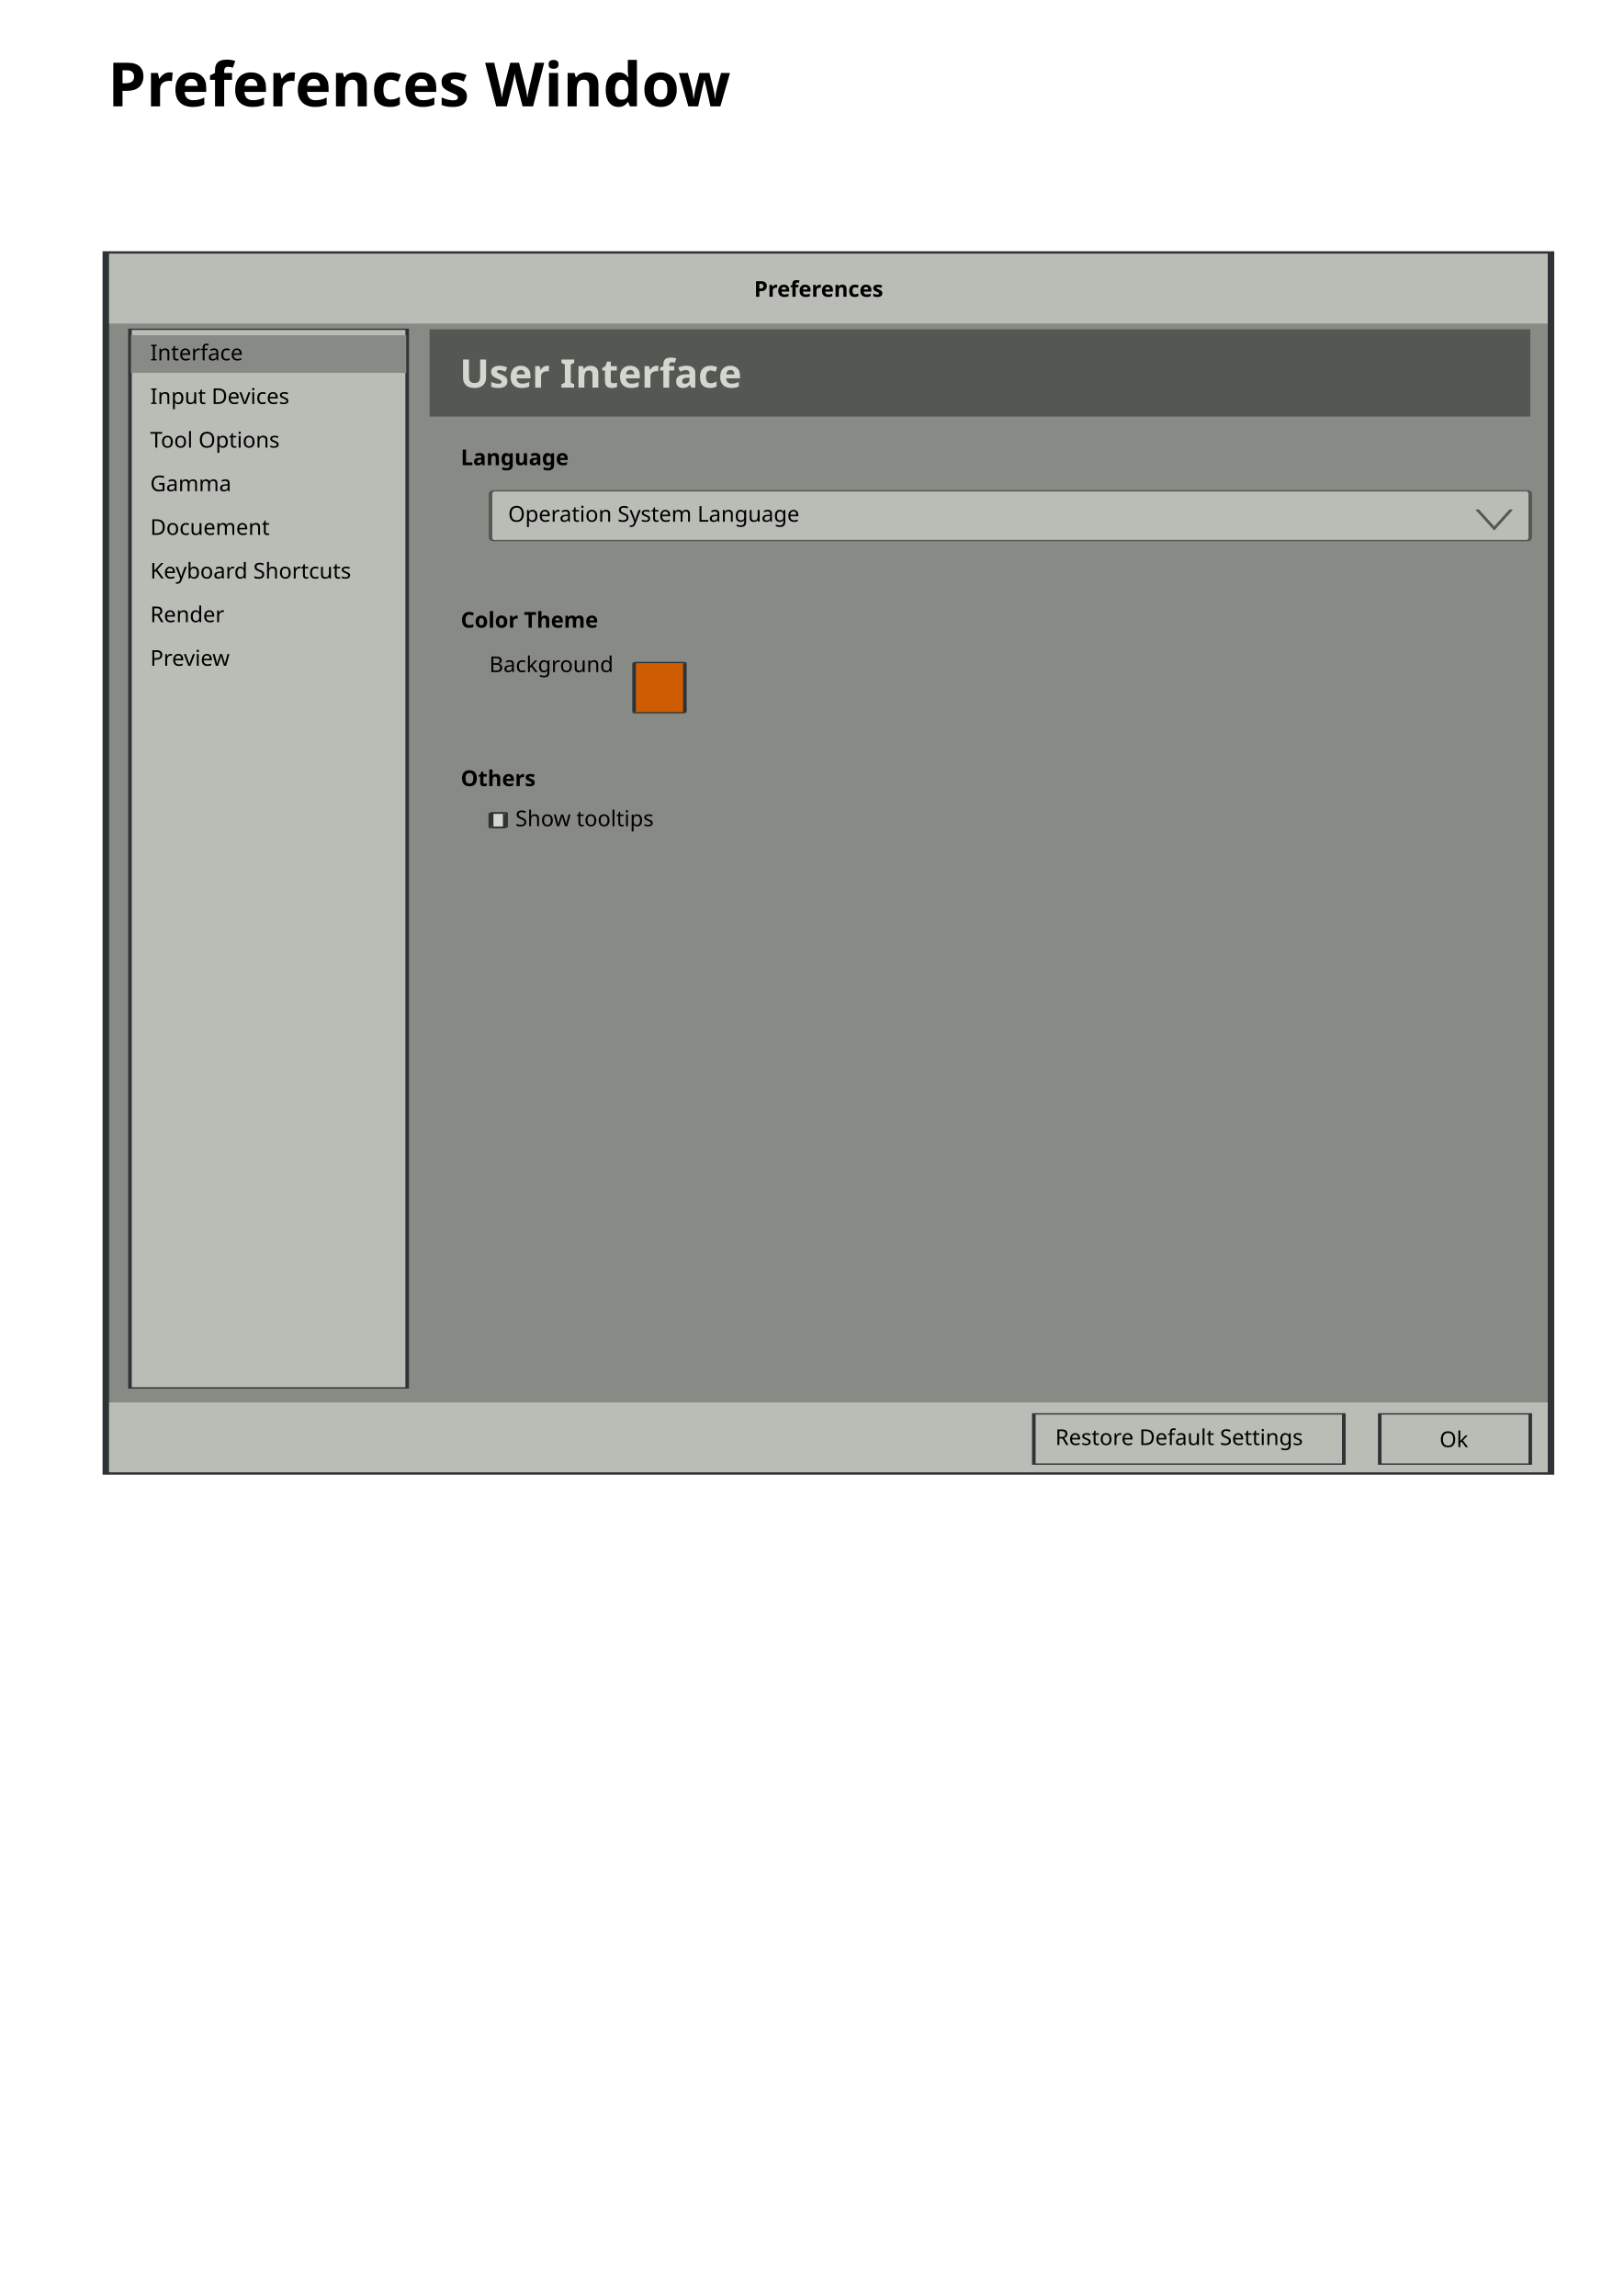
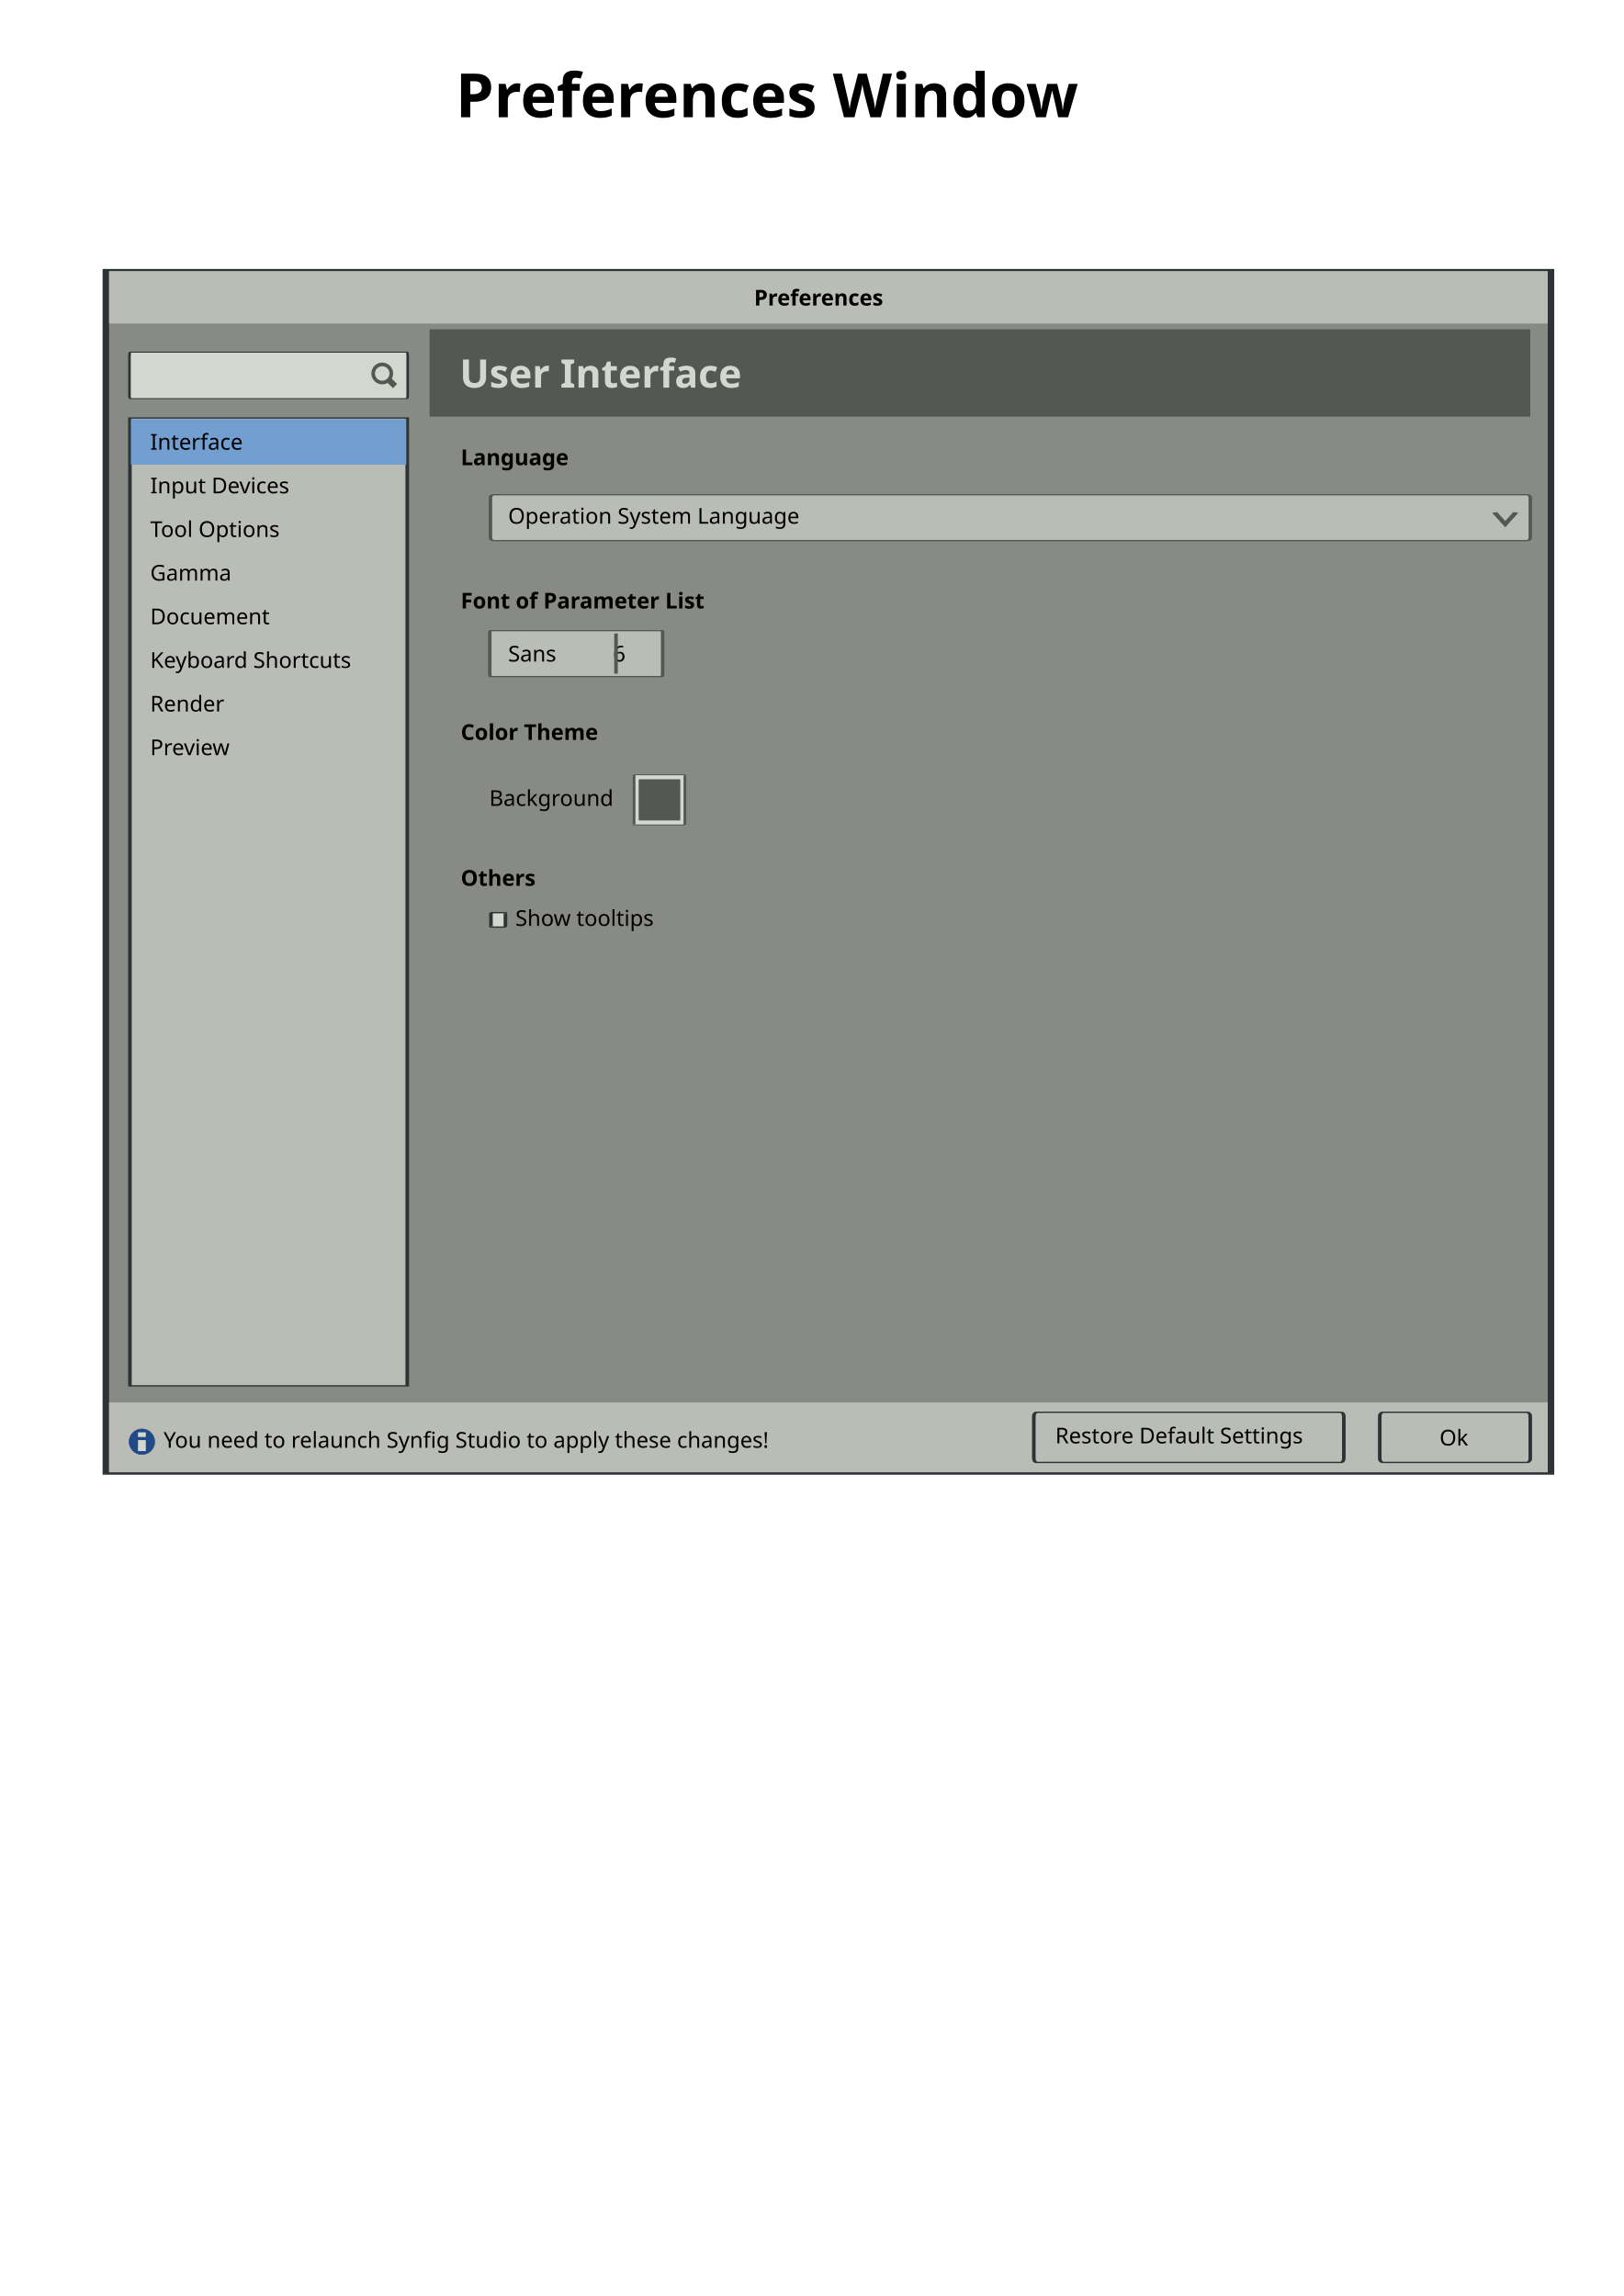
- <svg xmlns="http://www.w3.org/2000/svg" id="svg3649" version="1.1" width="744.094" height="1052.362">
+ <svg xmlns="http://www.w3.org/2000/svg" height="1052.362" width="744.094" version="1.1" id="svg3649">
  <defs id="defs3653" />
  <g transform="matrix(2.624811,0,0,0.9725548,77.26228,118.7939)" id="g4331" style="stroke:#2e3436;stroke-width:0.609;display:inline;enable-background:new">
-     <rect style="fill:#d3d7cf;stroke:#2e3436;stroke-width:2.286;stroke-miterlimit:4;stroke-opacity:1;stroke-dasharray:none" id="rect9656" width="251.17" height="574.302" x="-10.386" y="-2.599" />
-     <rect y="-2.599" x="-10.386" height="574.302" width="251.17" id="rect4333" style="fill:#888a85;stroke:none" />
-     <rect style="fill:#babdb6;stroke:#2e3436;stroke-width:0.626" id="rect8849" width="48.401" height="498.919" x="-6.744" y="-531.953" transform="scale(1,-1)" />
+     <rect style="fill:#d3d7cf;stroke:#2e3436;stroke-width:2.27;stroke-miterlimit:4;stroke-opacity:1;stroke-dasharray:none" id="rect9656" width="251.181" height="565.975" x="-10.391" y="5.742" />
+     <rect y="5.635" x="-10.386" height="566.068" width="251.17" id="rect4333" style="fill:#888a85;stroke:none" />
+     <rect style="fill:#babdb6;stroke:#2e3436;stroke-width:0.626" id="rect8849" width="48.419" height="456.129" x="-6.752" y="-530.981" transform="scale(1,-1)" />
    <rect y="538.8" x="-10.386" height="32.903" width="251.17" id="rect4335" style="fill:#babdb6;stroke:none" />
-     <rect style="fill:#babdb6;stroke:none" id="rect4612" width="251.17" height="32.903" x="-10.386" y="-2.57" />
-     <rect style="fill:#babdb6;fill-opacity:1;stroke:#2e3436;stroke-width:0.626" id="rect9621" width="26.28" height="23.67" x="211.457" y="544.19" />
-     <text xml:space="preserve" style="font-size:5.007px;font-style:normal;font-weight:normal;line-height:125%;letter-spacing:0px;word-spacing:0px;fill:#000000;fill-opacity:1;stroke:none;font-family:Sans" x="364.532" y="340.79" id="text9623" transform="scale(0.6087066,1.642828)">
-       <tspan id="tspan9625" x="364.532" y="340.79" style="font-size:6.259px">Ok</tspan>
+     <rect style="fill:#babdb6;stroke:none" id="rect4612" width="251.17" height="24.677" x="-10.386" y="5.656" />
+     <rect style="fill:#babdb6;fill-opacity:1;stroke:#2e3436;stroke-width:0.626" id="rect9621" width="26.281" height="23.649" x="211.457" y="543.427" ry="1.798" rx="0.556" />
+     <text xml:space="preserve" style="font-size:5.007px;font-style:normal;font-weight:normal;line-height:125%;letter-spacing:0px;word-spacing:0px;fill:#000000;fill-opacity:1;stroke:none;font-family:Sans" x="364.532" y="340.319" id="text9623" transform="scale(0.6087066,1.642828)">
+       <tspan id="tspan9625" x="364.532" y="340.319" style="font-size:6.259px">Ok</tspan>
    </text>
-     <rect y="544.194" x="151.062" height="23.662" width="54.124" id="rect9627" style="fill:#babdb6;fill-opacity:1;stroke:#2e3436;stroke-width:0.626" />
-     <text transform="scale(0.6087066,1.642828)" id="text9629" y="340.183" x="254.323" style="font-size:5.007px;font-style:normal;font-weight:normal;line-height:125%;letter-spacing:0px;word-spacing:0px;fill:#000000;fill-opacity:1;stroke:none;font-family:Sans" xml:space="preserve">
-       <tspan y="340.183" x="254.323" id="tspan9631" style="font-size:6.259px">Restore Default Settings</tspan>
+     <rect y="543.427" x="151.062" height="23.649" width="54.124" id="rect9627" style="fill:#babdb6;fill-opacity:1;stroke:#2e3436;stroke-width:0.626" ry="2.098" rx="0.458" />
+     <text transform="scale(0.6087066,1.642828)" id="text9629" y="339.712" x="254.323" style="font-size:5.007px;font-style:normal;font-weight:normal;line-height:125%;letter-spacing:0px;word-spacing:0px;fill:#000000;fill-opacity:1;stroke:none;font-family:Sans" xml:space="preserve">
+       <tspan y="339.712" x="254.323" id="tspan9631" style="font-size:6.259px">Restore Default Settings</tspan>
    </text>
-     <text xml:space="preserve" style="font-size:5.007px;font-style:normal;font-weight:normal;line-height:125%;letter-spacing:0px;word-spacing:0px;fill:#000000;fill-opacity:1;stroke:none;font-family:Sans" x="167.931" y="10.783" id="text9633" transform="scale(0.6087066,1.642828)">
-       <tspan id="tspan9635" x="167.931" y="10.783" style="font-size:6.259px;font-weight:bold;-inkscape-font-specification:Sans Bold">Preferences</tspan>
+     <text xml:space="preserve" style="font-size:5.007px;font-style:normal;font-weight:normal;line-height:125%;letter-spacing:0px;word-spacing:0px;fill:#000000;fill-opacity:1;stroke:none;font-family:Sans" x="167.931" y="13.287" id="text9633" transform="scale(0.6087066,1.642828)">
+       <tspan id="tspan9635" x="167.931" y="13.287" style="font-size:6.259px;font-weight:bold;-inkscape-font-specification:Sans Bold">Preferences</tspan>
    </text>
-     <rect transform="scale(1,-1)" y="-53.561" x="-6.584" height="17.712" width="48.079" id="rect9672" style="fill:#888a85;stroke:none" />
-     <text xml:space="preserve" style="font-size:7.511px;font-style:normal;font-weight:normal;line-height:200%;letter-spacing:0px;word-spacing:0px;fill:#000000;fill-opacity:1;stroke:none;font-family:Sans" x="-5.275" y="29.022" id="text9658" transform="scale(0.6087066,1.642828)">
-       <tspan x="-5.275" y="29.022" style="font-size:6.259px;line-height:200%" id="tspan3107">Interface</tspan>
-       <tspan x="-5.275" y="41.54" style="font-size:6.259px;line-height:200%" id="tspan9662">Input Devices</tspan>
-       <tspan x="-5.275" y="54.057" style="font-size:6.259px;line-height:200%" id="tspan9664">Tool Options</tspan>
-       <tspan x="-5.275" y="66.575" style="font-size:6.259px;line-height:200%" id="tspan9666">Gamma</tspan>
-       <tspan x="-5.275" y="79.093" style="font-size:6.259px;line-height:200%" id="tspan9668">Docuement</tspan>
-       <tspan x="-5.275" y="91.611" style="font-size:6.259px;line-height:200%" id="tspan3109">Keyboard Shortcuts</tspan>
-       <tspan x="-5.275" y="104.128" style="font-size:6.259px;line-height:200%" id="tspan9670">Render</tspan>
-       <tspan x="-5.275" y="116.646" style="font-size:6.259px;line-height:200%" id="tspan9706">Preview</tspan>
+     <rect transform="scale(1,-1)" y="-96.874" x="-6.584" height="21.487" width="48.079" id="rect9672" style="fill:#729fcf;stroke:none" />
+     <text xml:space="preserve" style="font-size:7.511px;font-style:normal;font-weight:normal;line-height:200%;letter-spacing:0px;word-spacing:0px;fill:#000000;fill-opacity:1;stroke:none;font-family:Sans" x="-5.275" y="54.652" id="text9658" transform="scale(0.6087066,1.642828)">
+       <tspan x="-5.275" y="54.652" style="font-size:6.259px;line-height:200%" id="tspan3107">Interface</tspan>
+       <tspan x="-5.275" y="67.169" style="font-size:6.259px;line-height:200%" id="tspan9662">Input Devices</tspan>
+       <tspan x="-5.275" y="79.687" style="font-size:6.259px;line-height:200%" id="tspan9664">Tool Options</tspan>
+       <tspan x="-5.275" y="92.205" style="font-size:6.259px;line-height:200%" id="tspan9666">Gamma</tspan>
+       <tspan x="-5.275" y="104.722" style="font-size:6.259px;line-height:200%" id="tspan9668">Docuement</tspan>
+       <tspan x="-5.275" y="117.24" style="font-size:6.259px;line-height:200%" id="tspan3109">Keyboard Shortcuts</tspan>
+       <tspan x="-5.275" y="129.758" style="font-size:6.259px;line-height:200%" id="tspan9670">Render</tspan>
+       <tspan x="-5.275" y="142.276" style="font-size:6.259px;line-height:200%" id="tspan9706">Preview</tspan>
    </text>
    <rect style="fill:#555753;fill-opacity:1;stroke:none" id="rect9680" width="192.176" height="41.114" x="45.562" y="33.063" />
    <text xml:space="preserve" style="font-size:7.511px;font-style:normal;font-weight:normal;line-height:125%;letter-spacing:0px;word-spacing:0px;fill:#d3d7cf;fill-opacity:1;stroke:none;font-family:Sans" x="83.497" y="36.839" id="text9674" transform="scale(0.6087066,1.642828)">
      <tspan id="tspan9676" x="83.497" y="36.839" style="font-size:11.266px;font-weight:bold;fill:#d3d7cf;-inkscape-font-specification:Sans Bold">User Interface</tspan>
    </text>
-     <text transform="scale(0.6087066,1.642828)" id="text9682" y="59.094" x="83.792" style="font-size:7.511px;font-style:normal;font-weight:normal;line-height:125%;letter-spacing:0px;word-spacing:0px;fill:#000000;fill-opacity:1;stroke:none;font-family:Sans" xml:space="preserve">
-       <tspan y="59.094" x="83.792" id="tspan9684" style="font-size:6.259px;font-weight:bold;-inkscape-font-specification:Sans Bold">Language</tspan>
+     <g id="g6402">
+       <text xml:space="preserve" style="font-size:7.511px;font-style:normal;font-weight:normal;line-height:125%;letter-spacing:0px;word-spacing:0px;fill:#000000;fill-opacity:1;stroke:none;font-family:Sans" x="83.792" y="59.094" id="text9682" transform="scale(0.6087066,1.642828)">
+         <tspan style="font-size:6.259px;font-weight:bold;-inkscape-font-specification:Sans Bold" id="tspan9684" x="83.792" y="59.094">Language</tspan>
+       </text>
+       <rect rx="0.496" ry="1.516" y="111.007" x="56.192" height="21.633" width="181.553" id="rect9692" style="fill:#babdb6;fill-opacity:1;stroke:#555753;stroke-width:0.601" />
+       <text transform="scale(0.6087066,1.642828)" id="text9696" y="75.882" x="97.378" style="font-size:7.511px;font-style:normal;font-weight:normal;line-height:125%;letter-spacing:0px;word-spacing:0px;fill:#000000;fill-opacity:1;stroke:none;font-family:Sans" xml:space="preserve">
+         <tspan style="font-size:6.259px" y="75.882" x="97.378" id="tspan9698">Operation System Language</tspan>
+       </text>
+       <path id="path9700" d="m 235.217,119.344 -1.851,5.53 -1.853,-5.528" style="fill:none;stroke:#555753;stroke-width:0.939" />
+     </g>
+     <g id="g6395" transform="translate(0,-0.9058424)">
+       <text transform="scale(0.6087066,1.642828)" id="text9686" y="138.463" x="83.792" style="font-size:7.511px;font-style:normal;font-weight:normal;line-height:125%;letter-spacing:0px;word-spacing:0px;fill:#000000;fill-opacity:1;stroke:none;font-family:Sans" xml:space="preserve">
+         <tspan y="138.463" x="83.792" id="tspan9688" style="font-size:6.259px;font-weight:bold;-inkscape-font-specification:Sans Bold">Color Theme</tspan>
+       </text>
+       <text transform="scale(0.6087066,1.642828)" id="text3111" y="157.382" x="91.97" style="font-size:7.511px;font-style:normal;font-weight:normal;line-height:125%;letter-spacing:0px;word-spacing:0px;fill:#000000;fill-opacity:1;stroke:none;font-family:Sans" xml:space="preserve">
+         <tspan style="font-size:6.259px" y="157.382" x="91.97" id="tspan3113">Background</tspan>
+       </text>
+       <rect ry="0.989" rx="0.059" y="243.887" x="81.271" height="23.655" width="8.866" id="rect3115" style="fill:#d3d7cf;fill-opacity:1;stroke:#555753;stroke-width:0.469;stroke-linecap:round;stroke-linejoin:round;stroke-miterlimit:4;stroke-opacity:1;stroke-dasharray:none;stroke-dashoffset:0" />
+       <rect style="fill:#555753;fill-opacity:1;stroke:none;stroke-width:0.513;stroke-linecap:round;stroke-linejoin:round;stroke-miterlimit:4;stroke-opacity:1;stroke-dasharray:none;stroke-dashoffset:0" id="rect6576" width="7.268" height="19.391" x="82.07" y="246.019" rx="0.048" ry="0.81" />
+     </g>
+     <g id="g6388" transform="translate(0,-6.82575)">
+       <text xml:space="preserve" style="font-size:7.511px;font-style:normal;font-weight:normal;line-height:125%;letter-spacing:0px;word-spacing:0px;fill:#000000;fill-opacity:1;stroke:none;font-family:Sans" x="83.792" y="183.913" id="text3129" transform="scale(0.6087066,1.642828)">
+         <tspan style="font-size:6.259px;font-weight:bold;-inkscape-font-specification:Sans Bold" id="tspan3131" x="83.792" y="183.913">Others</tspan>
+       </text>
+       <text xml:space="preserve" style="font-size:7.511px;font-style:normal;font-weight:normal;line-height:125%;letter-spacing:0px;word-spacing:0px;fill:#000000;fill-opacity:1;stroke:none;font-family:Sans" x="99.454" y="195.414" id="text3133" transform="scale(0.6087066,1.642828)">
+         <tspan id="tspan3135" x="99.454" y="195.414" style="font-size:6.259px">Show tooltips</tspan>
+       </text>
+       <rect style="fill:#d3d7cf;fill-opacity:1;stroke:#2e3436;stroke-width:0.626;stroke-linecap:round;stroke-linejoin:round;stroke-miterlimit:4;stroke-opacity:1;stroke-dasharray:none;stroke-dashoffset:0" id="rect3137" width="2.522" height="6.806" x="56.283" y="314.792" rx="0.017" ry="0.284" />
+     </g>
+     <text xml:space="preserve" style="font-size:7.511px;font-style:normal;font-weight:normal;line-height:125%;letter-spacing:0px;word-spacing:0px;fill:#000000;fill-opacity:1;stroke:none;font-family:Sans" x="82.309" y="-40.708" id="text3139" transform="scale(0.6087066,1.642828)">
+       <tspan id="tspan3141" x="82.309" y="-40.708" style="font-size:17.525px;font-weight:bold">Preferences Window</tspan>
    </text>
-     <text xml:space="preserve" style="font-size:7.511px;font-style:normal;font-weight:normal;line-height:125%;letter-spacing:0px;word-spacing:0px;fill:#000000;fill-opacity:1;stroke:none;font-family:Sans" x="83.792" y="105.711" id="text9686" transform="scale(0.6087066,1.642828)">
-       <tspan style="font-size:6.259px;font-weight:bold;-inkscape-font-specification:Sans Bold" id="tspan9688" x="83.792" y="105.711">Color Theme</tspan>
-     </text>
-     <rect style="fill:#babdb6;fill-opacity:1;stroke:#555753;stroke-width:0.626" id="rect9692" width="181.538" height="23.452" x="56.2" y="109.168" ry="1.644" rx="0.496" />
-     <text xml:space="preserve" style="font-size:7.511px;font-style:normal;font-weight:normal;line-height:125%;letter-spacing:0px;word-spacing:0px;fill:#000000;fill-opacity:1;stroke:none;font-family:Sans" x="97.378" y="75.319" id="text9696" transform="scale(0.6087066,1.642828)">
-       <tspan id="tspan9698" x="97.378" y="75.319" style="font-size:6.259px">Operation System Language</tspan>
-     </text>
-     <path style="fill:none;stroke:#555753;stroke-width:0.626" d="m 234.419,117.995 -2.979,8.9 -2.982,-8.896" id="path9700" />
-     <text xml:space="preserve" style="font-size:7.511px;font-style:normal;font-weight:normal;line-height:125%;letter-spacing:0px;word-spacing:0px;fill:#000000;fill-opacity:1;stroke:none;font-family:Sans" x="91.97" y="118.458" id="text3111" transform="scale(0.6087066,1.642828)">
-       <tspan id="tspan3113" x="91.97" y="118.458" style="font-size:6.259px">Background</tspan>
-     </text>
-     <rect style="fill:#ce5c00;fill-opacity:1;stroke:#2e3436;stroke-width:0.626;stroke-linecap:round;stroke-linejoin:round;stroke-miterlimit:4;stroke-opacity:1;stroke-dasharray:none;stroke-dashoffset:0" id="rect3115" width="8.866" height="23.655" x="81.271" y="190.082" rx="0.059" ry="0.989" />
-     <text transform="scale(0.6087066,1.642828)" id="text3129" y="151.161" x="83.792" style="font-size:7.511px;font-style:normal;font-weight:normal;line-height:125%;letter-spacing:0px;word-spacing:0px;fill:#000000;fill-opacity:1;stroke:none;font-family:Sans" xml:space="preserve">
-       <tspan y="151.161" x="83.792" id="tspan3131" style="font-size:6.259px;font-weight:bold;-inkscape-font-specification:Sans Bold">Others</tspan>
-     </text>
-     <text transform="scale(0.6087066,1.642828)" id="text3133" y="162.662" x="99.454" style="font-size:7.511px;font-style:normal;font-weight:normal;line-height:125%;letter-spacing:0px;word-spacing:0px;fill:#000000;fill-opacity:1;stroke:none;font-family:Sans" xml:space="preserve">
-       <tspan style="font-size:6.259px" y="162.662" x="99.454" id="tspan3135">Show tooltips</tspan>
-     </text>
-     <rect ry="0.284" rx="0.017" y="260.985" x="56.283" height="6.806" width="2.522" id="rect3137" style="fill:#d3d7cf;fill-opacity:1;stroke:#2e3436;stroke-width:0.864;stroke-linecap:round;stroke-linejoin:round;stroke-miterlimit:4;stroke-opacity:1;stroke-dasharray:none;stroke-dashoffset:0" />
-     <text xml:space="preserve" style="font-size:7.511px;font-style:normal;font-weight:normal;line-height:125%;letter-spacing:0px;word-spacing:0px;fill:#000000;fill-opacity:1;stroke:none;font-family:Sans" x="-17.432" y="-43.839" id="text3139" transform="scale(0.6087066,1.642828)">
-       <tspan id="tspan3141" x="-17.432" y="-43.839" style="font-size:17.525px;font-weight:bold">Preferences Window</tspan>
+     <rect rx="0.133" ry="1.534" y="43.821" x="-6.833" height="21.886" width="48.579" id="rect3451" style="fill:#d3d7cf;fill-opacity:1;stroke:#2e3436;stroke-width:0.447" />
+     <g style="fill:#204a87;display:inline;enable-background:new" id="g4532-4-3" transform="matrix(0.2350315,0,0,0.6343223,-39.12122,-535.2473)">
+       <path transform="matrix(0.7285991,0.7285991,-0.7285991,0.7285991,762.5425,10.09869)" d="m 338.094,930.564 c 0,4.335 -3.514,7.849 -7.849,7.849 -4.335,0 -7.849,-3.514 -7.849,-7.849 0,-4.335 3.514,-7.849 7.849,-7.849 4.335,0 7.849,3.514 7.849,7.849 z" id="path4534-7-7" style="fill:#555753;fill-opacity:1;stroke:none;display:inline" />
+       <rect transform="matrix(-0.7071068,-0.7071068,0.7071068,-0.7071068,0,0)" y="-428.907" x="-899.964" height="4.409" width="7.87" id="rect4536-7-6" style="fill:#555753;fill-opacity:1;stroke:none;display:inline" />
+       <path style="fill:#d3d7cf;fill-opacity:1;stroke:none;display:inline" id="path6354" d="m 338.094,930.564 c 0,4.335 -3.514,7.849 -7.849,7.849 -4.335,0 -7.849,-3.514 -7.849,-7.849 0,-4.335 3.514,-7.849 7.849,-7.849 4.335,0 7.849,3.514 7.849,7.849 z" transform="matrix(0.4853205,0.4853205,-0.4853205,0.4853205,616.4979,316.8265)" />
+     </g>
+     <g id="g6380" transform="translate(0,-9.383497)">
+       <text xml:space="preserve" style="font-size:7.511px;font-style:normal;font-weight:normal;line-height:125%;letter-spacing:0px;word-spacing:0px;fill:#000000;fill-opacity:1;stroke:none;font-family:Sans" x="83.792" y="105.917" id="text6360" transform="scale(0.6087066,1.642828)">
+         <tspan style="font-size:6.259px;font-weight:bold;-inkscape-font-specification:Sans Bold" id="tspan6362" x="83.792" y="105.917">Font of Parameter List</tspan>
+       </text>
+       <rect style="fill:#babdb6;fill-opacity:1;stroke:#555753;stroke-width:0.592" id="rect6370" width="30.176" height="21.649" x="56.079" y="184.436" ry="1.517" rx="0.082" />
+       <text xml:space="preserve" style="font-size:7.511px;font-style:normal;font-weight:normal;line-height:125%;letter-spacing:0px;word-spacing:0px;fill:#000000;fill-opacity:1;stroke:none;font-family:Sans" x="97.378" y="121.134" id="text6372" transform="scale(0.6087066,1.642828)">
+         <tspan id="tspan6374" x="97.378" y="121.134" style="font-size:6.259px">Sans          6</tspan>
+       </text>
+       <path id="path6378" d="m 78.114,185.808 0,18.904" style="fill:#babdb6;stroke:#555753;stroke-width:0.626px;stroke-linecap:butt;stroke-linejoin:miter;stroke-opacity:1" />
+     </g>
+     <g id="g6565" transform="matrix(0.5,0,0,0.5,-55.27035,235.1908)">
+       <path transform="matrix(0.2661168,0,0,0.7182179,64.73161,100.3462)" d="m 153.929,757.275 c 0,9.281 -7.524,16.805 -16.805,16.805 -9.281,0 -16.805,-7.524 -16.805,-16.805 0,-9.281 7.524,-16.805 16.805,-16.805 9.281,0 16.805,7.524 16.805,16.805 z" id="path6552" style="fill:#204a87;fill-opacity:1;stroke:#204a87;stroke-width:0.75;stroke-linecap:round;stroke-linejoin:round;stroke-miterlimit:4;stroke-opacity:1;stroke-dasharray:none;stroke-dashoffset:0" />
+       <g id="text6558" style="font-size:24.986px;font-style:normal;font-weight:normal;line-height:125%;letter-spacing:0px;word-spacing:0px;fill:#d3d7cf;fill-opacity:1;stroke:none;font-family:Sans" transform="scale(1.215193,0.8229143)">
+         <path style="fill:#d3d7cf" id="path6563" d="m 82.175,781.04 2.245,0 0,12.571 -2.245,0 0,-12.571 m 0,-8.912 2.245,0 0,5.342 -2.245,0 0,-5.342" />
+       </g>
+     </g>
+     <text xml:space="preserve" style="font-size:7.511px;font-style:normal;font-weight:normal;line-height:125%;letter-spacing:0px;word-spacing:0px;fill:#000000;fill-opacity:1;stroke:none;font-family:Sans" x="-1.439" y="340.964" id="text6570" transform="scale(0.6087066,1.642828)">
+       <tspan id="tspan6572" x="-1.439" y="340.964" style="font-size:6.259px">You need to relaunch Synfig Studio to apply these changes!</tspan>
    </text>
  </g>
</svg>
